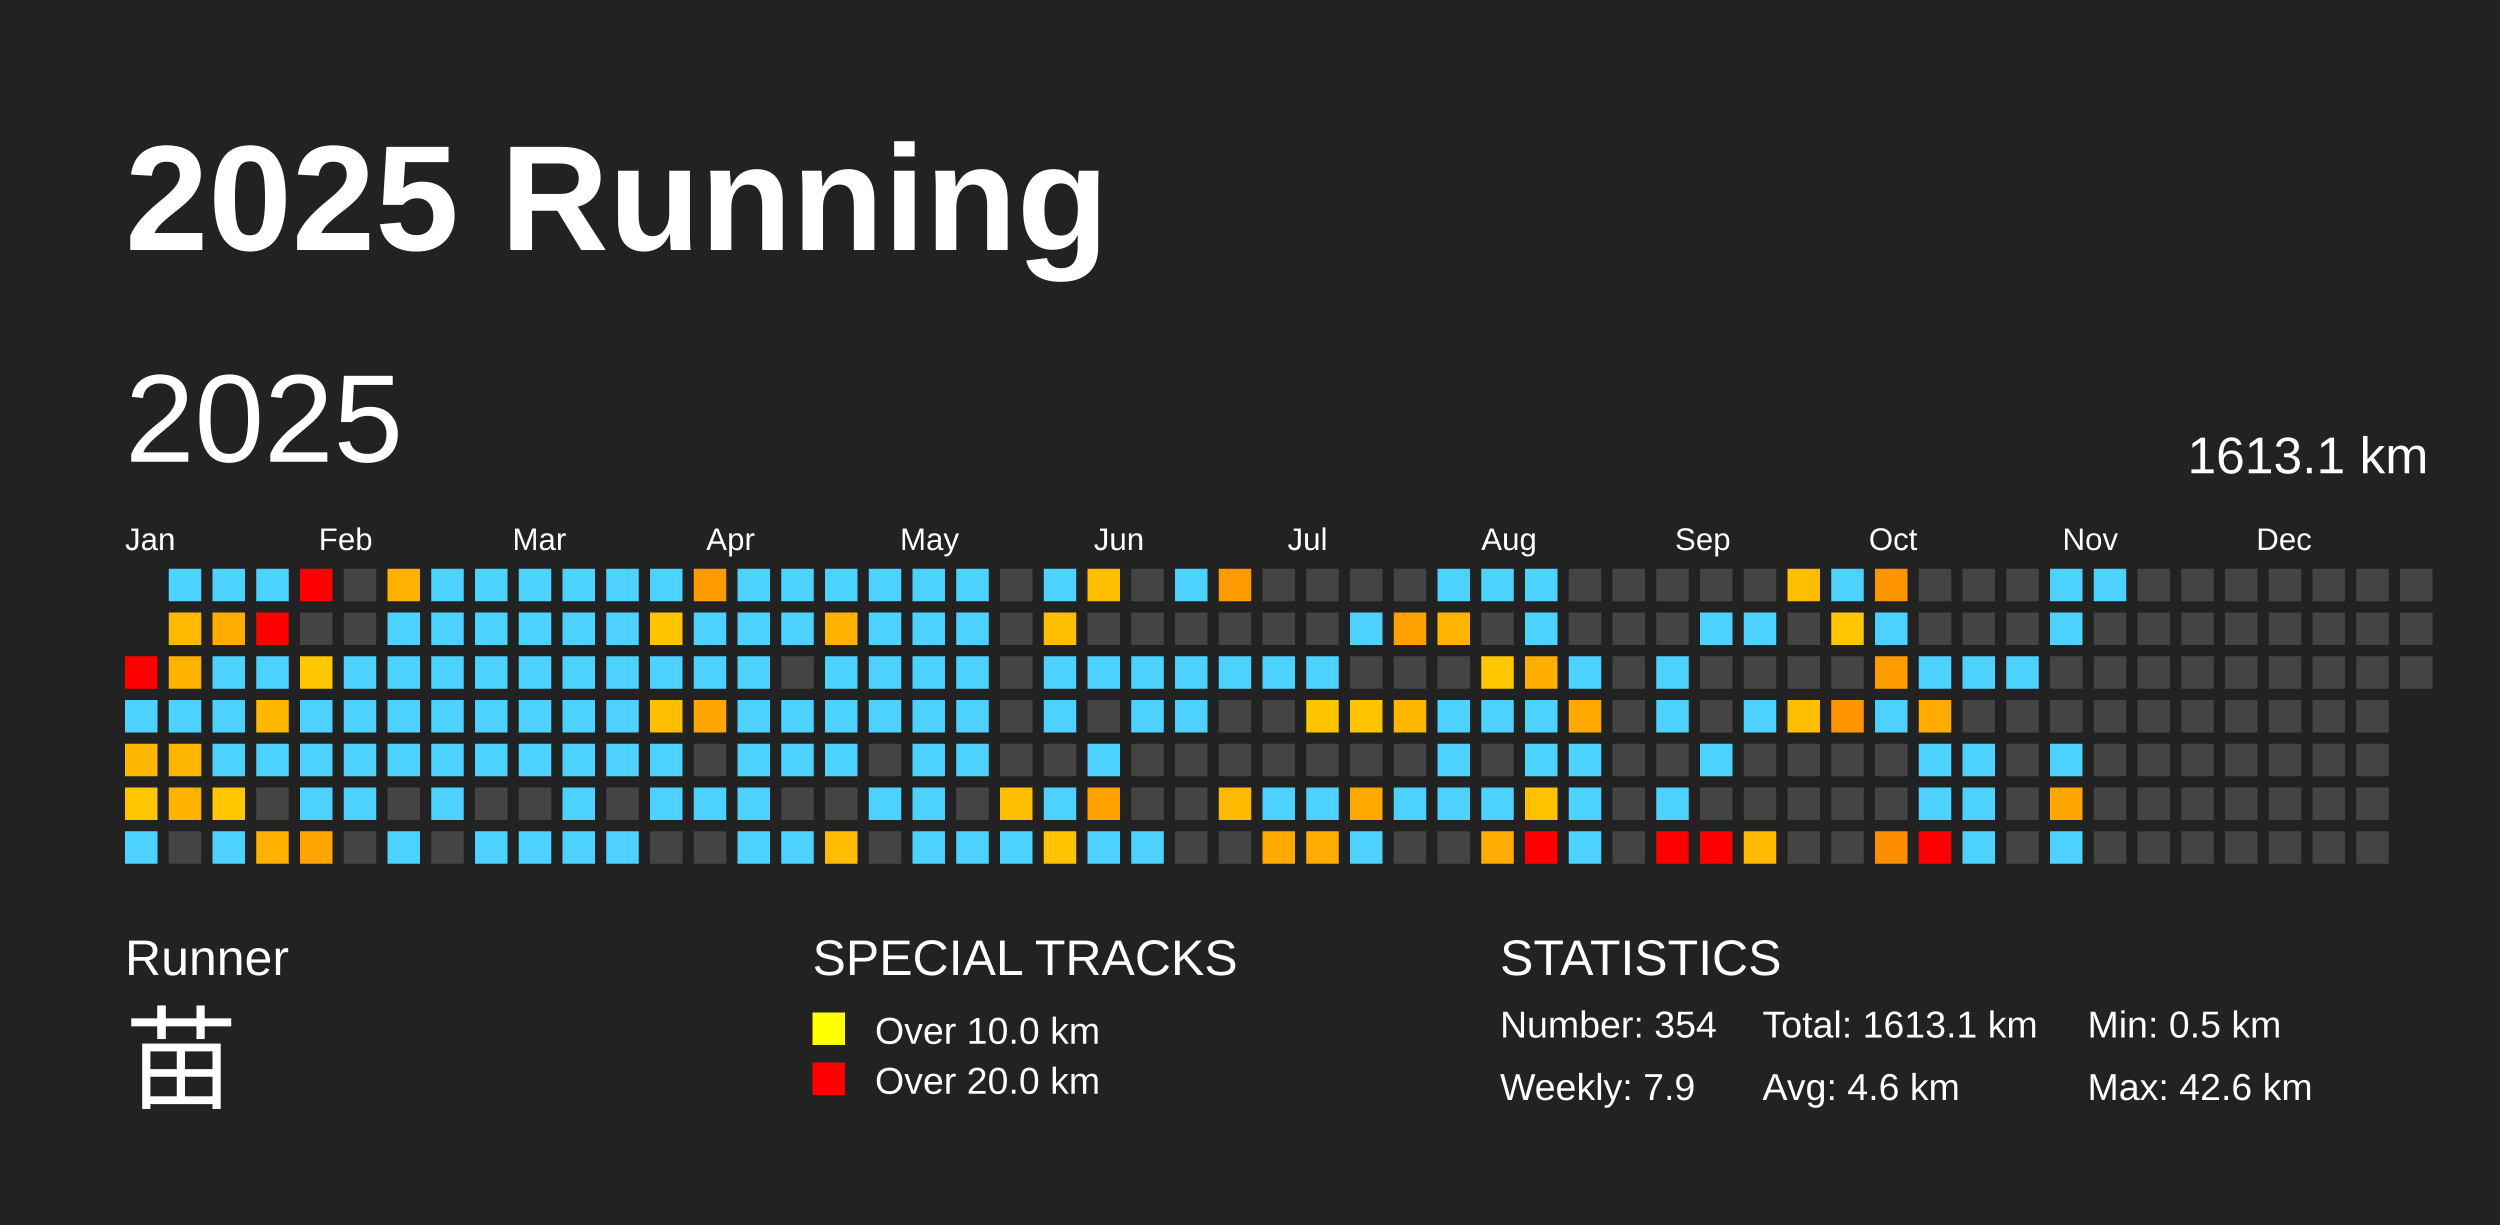
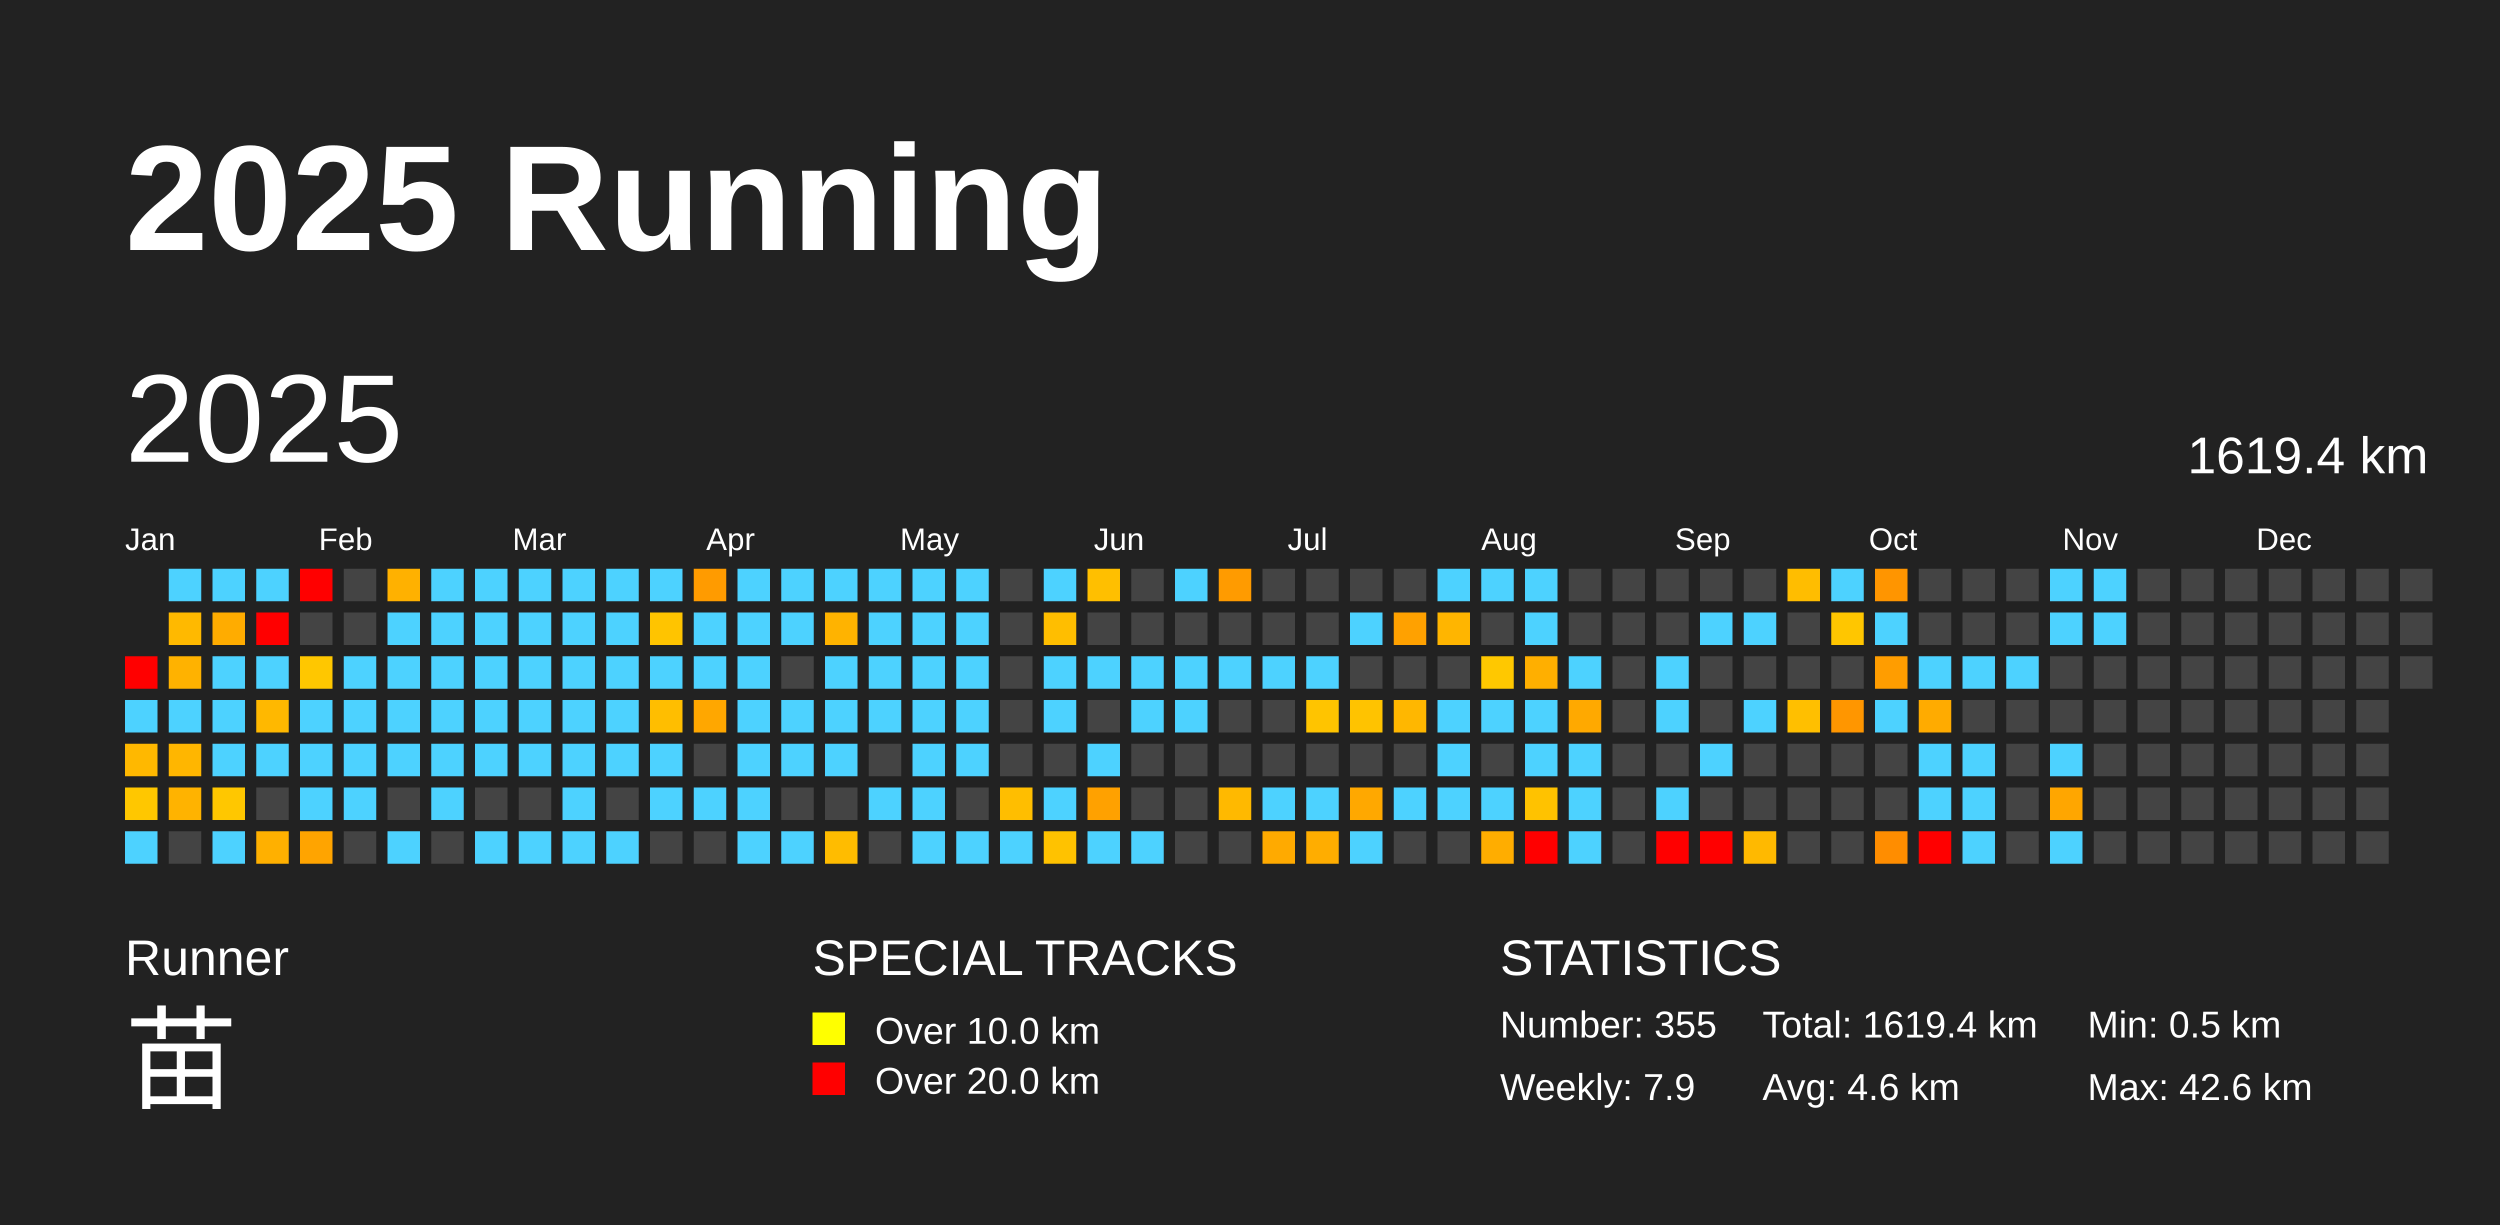
<svg xmlns="http://www.w3.org/2000/svg" baseProfile="full" height="98mm" version="1.1" viewBox="0,0,200,98" width="200mm">
  <defs />
  <rect fill="#222222" height="98" width="200" x="0" y="0" />
  <text fill="#FFFFFF" style="font-size:12px; font-family:Arial; font-weight:bold;" x="10" y="20">2025 Running</text>
  <text fill="#FFFFFF" style="font-size:4px; font-family:Arial" x="10" y="78">Runner</text>
  <text fill="#FFFFFF" style="font-size:9px; font-family:Arial" x="10" y="88">苗</text>
  <text fill="#FFFFFF" style="font-size:4px; font-family:Arial" x="65" y="78">SPECIAL TRACKS</text>
  <rect fill="yellow" height="2.6" width="2.6" x="65" y="81" />
  <text fill="#FFFFFF" style="font-size:3px; font-family:Arial" x="70" y="83.5">Over 10.0 km</text>
  <rect fill="red" height="2.6" width="2.6" x="65" y="85" />
  <text fill="#FFFFFF" style="font-size:3px; font-family:Arial" x="70" y="87.5">Over 20.0 km</text>
  <text fill="#FFFFFF" style="font-size:4px; font-family:Arial" x="120" y="78">STATISTICS</text>
-   <text fill="#FFFFFF" style="font-size:3px; font-family:Arial" x="120" y="83">Number: 354</text>
+   <text fill="#FFFFFF" style="font-size:3px; font-family:Arial" x="120" y="83">Number: 355</text>
  <text fill="#FFFFFF" style="font-size:3px; font-family:Arial" x="120" y="88">Weekly: 7.9</text>
-   <text fill="#FFFFFF" style="font-size:3px; font-family:Arial" x="141" y="83">Total: 1613.1 km</text>
+   <text fill="#FFFFFF" style="font-size:3px; font-family:Arial" x="141" y="83">Total: 1619.4 km</text>
  <text fill="#FFFFFF" style="font-size:3px; font-family:Arial" x="141" y="88">Avg: 4.6 km</text>
  <text fill="#FFFFFF" style="font-size:3px; font-family:Arial" x="167" y="83">Min: 0.5 km</text>
  <text fill="#FFFFFF" style="font-size:3px; font-family:Arial" x="167" y="88">Max: 42.6 km</text>
  <text dominant-baseline="hanging" fill="#FFFFFF" style="font-size:10.0px; font-family:Arial;" x="10" y="30">2025</text>
-   <text dominant-baseline="hanging" fill="#FFFFFF" style="font-size:4.125px; font-family:Arial;" x="175" y="35">1613.1 km</text>
+   <text dominant-baseline="hanging" fill="#FFFFFF" style="font-size:4.125px; font-family:Arial;" x="175" y="35">1619.4 km</text>
  <text fill="#FFFFFF" style="font-size:2.5px; font-family:Arial" x="10.0" y="44">Jan</text>
  <text fill="#FFFFFF" style="font-size:2.5px; font-family:Arial" x="25.5" y="44">Feb</text>
  <text fill="#FFFFFF" style="font-size:2.5px; font-family:Arial" x="41.0" y="44">Mar</text>
  <text fill="#FFFFFF" style="font-size:2.5px; font-family:Arial" x="56.5" y="44">Apr</text>
  <text fill="#FFFFFF" style="font-size:2.5px; font-family:Arial" x="72.0" y="44">May</text>
  <text fill="#FFFFFF" style="font-size:2.5px; font-family:Arial" x="87.5" y="44">Jun</text>
  <text fill="#FFFFFF" style="font-size:2.5px; font-family:Arial" x="103.0" y="44">Jul</text>
  <text fill="#FFFFFF" style="font-size:2.5px; font-family:Arial" x="118.5" y="44">Aug</text>
  <text fill="#FFFFFF" style="font-size:2.5px; font-family:Arial" x="134.0" y="44">Sep</text>
  <text fill="#FFFFFF" style="font-size:2.5px; font-family:Arial" x="149.5" y="44">Oct</text>
  <text fill="#FFFFFF" style="font-size:2.5px; font-family:Arial" x="165.0" y="44">Nov</text>
  <text fill="#FFFFFF" style="font-size:2.5px; font-family:Arial" x="180.5" y="44">Dec</text>
  <rect fill="red" height="2.6" width="2.6" x="10.0" y="52.5" />
  <rect fill="#4dd2ff" height="2.6" width="2.6" x="10.0" y="56.0" />
  <rect fill="#ffb800" height="2.6" width="2.6" x="10.0" y="59.5" />
  <rect fill="#ffc700" height="2.6" width="2.6" x="10.0" y="63.0" />
  <rect fill="#4dd2ff" height="2.6" width="2.6" x="10.0" y="66.5" />
  <rect fill="#4dd2ff" height="2.6" width="2.6" x="13.5" y="45.5" />
  <rect fill="#ffb900" height="2.6" width="2.6" x="13.5" y="49.0" />
  <rect fill="#ffb200" height="2.6" width="2.6" x="13.5" y="52.5" />
  <rect fill="#4dd2ff" height="2.6" width="2.6" x="13.5" y="56.0" />
  <rect fill="#ffb600" height="2.6" width="2.6" x="13.5" y="59.5" />
  <rect fill="#ffb300" height="2.6" width="2.6" x="13.5" y="63.0" />
  <rect fill="#444444" height="2.6" width="2.6" x="13.5" y="66.5" />
  <rect fill="#4dd2ff" height="2.6" width="2.6" x="17.0" y="45.5" />
  <rect fill="#ffac00" height="2.6" width="2.6" x="17.0" y="49.0" />
  <rect fill="#4dd2ff" height="2.6" width="2.6" x="17.0" y="52.5" />
  <rect fill="#4dd2ff" height="2.6" width="2.6" x="17.0" y="56.0" />
  <rect fill="#4dd2ff" height="2.6" width="2.6" x="17.0" y="59.5" />
  <rect fill="#ffc700" height="2.6" width="2.6" x="17.0" y="63.0" />
  <rect fill="#4dd2ff" height="2.6" width="2.6" x="17.0" y="66.5" />
  <rect fill="#4dd2ff" height="2.6" width="2.6" x="20.5" y="45.5" />
  <rect fill="red" height="2.6" width="2.6" x="20.5" y="49.0" />
  <rect fill="#4dd2ff" height="2.6" width="2.6" x="20.5" y="52.5" />
  <rect fill="#ffb800" height="2.6" width="2.6" x="20.5" y="56.0" />
  <rect fill="#4dd2ff" height="2.6" width="2.6" x="20.5" y="59.5" />
  <rect fill="#444444" height="2.6" width="2.6" x="20.5" y="63.0" />
  <rect fill="#ffb000" height="2.6" width="2.6" x="20.5" y="66.5" />
  <rect fill="red" height="2.6" width="2.6" x="24.0" y="45.5" />
  <rect fill="#444444" height="2.6" width="2.6" x="24.0" y="49.0" />
  <rect fill="#ffc700" height="2.6" width="2.6" x="24.0" y="52.5" />
  <rect fill="#4dd2ff" height="2.6" width="2.6" x="24.0" y="56.0" />
  <rect fill="#4dd2ff" height="2.6" width="2.6" x="24.0" y="59.5" />
  <rect fill="#4dd2ff" height="2.6" width="2.6" x="24.0" y="63.0" />
  <rect fill="#ffa400" height="2.6" width="2.6" x="24.0" y="66.5" />
  <rect fill="#444444" height="2.6" width="2.6" x="27.5" y="45.5" />
  <rect fill="#444444" height="2.6" width="2.6" x="27.5" y="49.0" />
  <rect fill="#4dd2ff" height="2.6" width="2.6" x="27.5" y="52.5" />
  <rect fill="#4dd2ff" height="2.6" width="2.6" x="27.5" y="56.0" />
  <rect fill="#4dd2ff" height="2.6" width="2.6" x="27.5" y="59.5" />
  <rect fill="#4dd2ff" height="2.6" width="2.6" x="27.5" y="63.0" />
  <rect fill="#444444" height="2.6" width="2.6" x="27.5" y="66.5" />
  <rect fill="#ffb100" height="2.6" width="2.6" x="31.0" y="45.5" />
  <rect fill="#4dd2ff" height="2.6" width="2.6" x="31.0" y="49.0" />
  <rect fill="#4dd2ff" height="2.6" width="2.6" x="31.0" y="52.5" />
  <rect fill="#4dd2ff" height="2.6" width="2.6" x="31.0" y="56.0" />
  <rect fill="#4dd2ff" height="2.6" width="2.6" x="31.0" y="59.5" />
  <rect fill="#444444" height="2.6" width="2.6" x="31.0" y="63.0" />
  <rect fill="#4dd2ff" height="2.6" width="2.6" x="31.0" y="66.5" />
  <rect fill="#4dd2ff" height="2.6" width="2.6" x="34.5" y="45.5" />
  <rect fill="#4dd2ff" height="2.6" width="2.6" x="34.5" y="49.0" />
  <rect fill="#4dd2ff" height="2.6" width="2.6" x="34.5" y="52.5" />
  <rect fill="#4dd2ff" height="2.6" width="2.6" x="34.5" y="56.0" />
  <rect fill="#4dd2ff" height="2.6" width="2.6" x="34.5" y="59.5" />
  <rect fill="#4dd2ff" height="2.6" width="2.6" x="34.5" y="63.0" />
  <rect fill="#444444" height="2.6" width="2.6" x="34.5" y="66.5" />
  <rect fill="#4dd2ff" height="2.6" width="2.6" x="38.0" y="45.5" />
  <rect fill="#4dd2ff" height="2.6" width="2.6" x="38.0" y="49.0" />
  <rect fill="#4dd2ff" height="2.6" width="2.6" x="38.0" y="52.5" />
  <rect fill="#4dd2ff" height="2.6" width="2.6" x="38.0" y="56.0" />
  <rect fill="#4dd2ff" height="2.6" width="2.6" x="38.0" y="59.5" />
  <rect fill="#444444" height="2.6" width="2.6" x="38.0" y="63.0" />
  <rect fill="#4dd2ff" height="2.6" width="2.6" x="38.0" y="66.5" />
  <rect fill="#4dd2ff" height="2.6" width="2.6" x="41.5" y="45.5" />
  <rect fill="#4dd2ff" height="2.6" width="2.6" x="41.5" y="49.0" />
  <rect fill="#4dd2ff" height="2.6" width="2.6" x="41.5" y="52.5" />
  <rect fill="#4dd2ff" height="2.6" width="2.6" x="41.5" y="56.0" />
  <rect fill="#4dd2ff" height="2.6" width="2.6" x="41.5" y="59.5" />
  <rect fill="#444444" height="2.6" width="2.6" x="41.5" y="63.0" />
  <rect fill="#4dd2ff" height="2.6" width="2.6" x="41.5" y="66.5" />
  <rect fill="#4dd2ff" height="2.6" width="2.6" x="45.0" y="45.5" />
  <rect fill="#4dd2ff" height="2.6" width="2.6" x="45.0" y="49.0" />
  <rect fill="#4dd2ff" height="2.6" width="2.6" x="45.0" y="52.5" />
  <rect fill="#4dd2ff" height="2.6" width="2.6" x="45.0" y="56.0" />
  <rect fill="#4dd2ff" height="2.6" width="2.6" x="45.0" y="59.5" />
  <rect fill="#4dd2ff" height="2.6" width="2.6" x="45.0" y="63.0" />
  <rect fill="#4dd2ff" height="2.6" width="2.6" x="45.0" y="66.5" />
  <rect fill="#4dd2ff" height="2.6" width="2.6" x="48.5" y="45.5" />
  <rect fill="#4dd2ff" height="2.6" width="2.6" x="48.5" y="49.0" />
  <rect fill="#4dd2ff" height="2.6" width="2.6" x="48.5" y="52.5" />
  <rect fill="#4dd2ff" height="2.6" width="2.6" x="48.5" y="56.0" />
  <rect fill="#4dd2ff" height="2.6" width="2.6" x="48.5" y="59.5" />
  <rect fill="#444444" height="2.6" width="2.6" x="48.5" y="63.0" />
  <rect fill="#4dd2ff" height="2.6" width="2.6" x="48.5" y="66.5" />
  <rect fill="#4dd2ff" height="2.6" width="2.6" x="52.0" y="45.5" />
  <rect fill="#ffc400" height="2.6" width="2.6" x="52.0" y="49.0" />
  <rect fill="#4dd2ff" height="2.6" width="2.6" x="52.0" y="52.5" />
  <rect fill="#ffbe00" height="2.6" width="2.6" x="52.0" y="56.0" />
  <rect fill="#4dd2ff" height="2.6" width="2.6" x="52.0" y="59.5" />
  <rect fill="#4dd2ff" height="2.6" width="2.6" x="52.0" y="63.0" />
  <rect fill="#444444" height="2.6" width="2.6" x="52.0" y="66.5" />
  <rect fill="#ff9b00" height="2.6" width="2.6" x="55.5" y="45.5" />
  <rect fill="#4dd2ff" height="2.6" width="2.6" x="55.5" y="49.0" />
  <rect fill="#4dd2ff" height="2.6" width="2.6" x="55.5" y="52.5" />
  <rect fill="#ffa700" height="2.6" width="2.6" x="55.5" y="56.0" />
  <rect fill="#444444" height="2.6" width="2.6" x="55.5" y="59.5" />
  <rect fill="#4dd2ff" height="2.6" width="2.6" x="55.5" y="63.0" />
  <rect fill="#444444" height="2.6" width="2.6" x="55.5" y="66.5" />
  <rect fill="#4dd2ff" height="2.6" width="2.6" x="59.0" y="45.5" />
  <rect fill="#4dd2ff" height="2.6" width="2.6" x="59.0" y="49.0" />
  <rect fill="#4dd2ff" height="2.6" width="2.6" x="59.0" y="52.5" />
  <rect fill="#4dd2ff" height="2.6" width="2.6" x="59.0" y="56.0" />
  <rect fill="#4dd2ff" height="2.6" width="2.6" x="59.0" y="59.5" />
  <rect fill="#4dd2ff" height="2.6" width="2.6" x="59.0" y="63.0" />
  <rect fill="#4dd2ff" height="2.6" width="2.6" x="59.0" y="66.5" />
  <rect fill="#4dd2ff" height="2.6" width="2.6" x="62.5" y="45.5" />
  <rect fill="#4dd2ff" height="2.6" width="2.6" x="62.5" y="49.0" />
  <rect fill="#444444" height="2.6" width="2.6" x="62.5" y="52.5" />
  <rect fill="#4dd2ff" height="2.6" width="2.6" x="62.5" y="56.0" />
  <rect fill="#4dd2ff" height="2.6" width="2.6" x="62.5" y="59.5" />
  <rect fill="#444444" height="2.6" width="2.6" x="62.5" y="63.0" />
  <rect fill="#4dd2ff" height="2.6" width="2.6" x="62.5" y="66.5" />
  <rect fill="#4dd2ff" height="2.6" width="2.6" x="66.0" y="45.5" />
  <rect fill="#ffb300" height="2.6" width="2.6" x="66.0" y="49.0" />
  <rect fill="#4dd2ff" height="2.6" width="2.6" x="66.0" y="52.5" />
  <rect fill="#4dd2ff" height="2.6" width="2.6" x="66.0" y="56.0" />
  <rect fill="#4dd2ff" height="2.6" width="2.6" x="66.0" y="59.5" />
  <rect fill="#444444" height="2.6" width="2.6" x="66.0" y="63.0" />
  <rect fill="#ffbc00" height="2.6" width="2.6" x="66.0" y="66.5" />
  <rect fill="#4dd2ff" height="2.6" width="2.6" x="69.5" y="45.5" />
  <rect fill="#4dd2ff" height="2.6" width="2.6" x="69.5" y="49.0" />
  <rect fill="#4dd2ff" height="2.6" width="2.6" x="69.5" y="52.5" />
  <rect fill="#4dd2ff" height="2.6" width="2.6" x="69.5" y="56.0" />
  <rect fill="#444444" height="2.6" width="2.6" x="69.5" y="59.5" />
  <rect fill="#4dd2ff" height="2.6" width="2.6" x="69.5" y="63.0" />
  <rect fill="#444444" height="2.6" width="2.6" x="69.5" y="66.5" />
  <rect fill="#4dd2ff" height="2.6" width="2.6" x="73.0" y="45.5" />
  <rect fill="#4dd2ff" height="2.6" width="2.6" x="73.0" y="49.0" />
  <rect fill="#4dd2ff" height="2.6" width="2.6" x="73.0" y="52.5" />
  <rect fill="#4dd2ff" height="2.6" width="2.6" x="73.0" y="56.0" />
  <rect fill="#4dd2ff" height="2.6" width="2.6" x="73.0" y="59.5" />
  <rect fill="#4dd2ff" height="2.6" width="2.6" x="73.0" y="63.0" />
  <rect fill="#4dd2ff" height="2.6" width="2.6" x="73.0" y="66.5" />
  <rect fill="#4dd2ff" height="2.6" width="2.6" x="76.5" y="45.5" />
  <rect fill="#4dd2ff" height="2.6" width="2.6" x="76.5" y="49.0" />
  <rect fill="#4dd2ff" height="2.6" width="2.6" x="76.5" y="52.5" />
  <rect fill="#4dd2ff" height="2.6" width="2.6" x="76.5" y="56.0" />
  <rect fill="#4dd2ff" height="2.6" width="2.6" x="76.5" y="59.5" />
  <rect fill="#444444" height="2.6" width="2.6" x="76.5" y="63.0" />
  <rect fill="#4dd2ff" height="2.6" width="2.6" x="76.5" y="66.5" />
  <rect fill="#444444" height="2.6" width="2.6" x="80.0" y="45.5" />
  <rect fill="#444444" height="2.6" width="2.6" x="80.0" y="49.0" />
  <rect fill="#444444" height="2.6" width="2.6" x="80.0" y="52.5" />
  <rect fill="#444444" height="2.6" width="2.6" x="80.0" y="56.0" />
  <rect fill="#444444" height="2.6" width="2.6" x="80.0" y="59.5" />
  <rect fill="#ffbe00" height="2.6" width="2.6" x="80.0" y="63.0" />
  <rect fill="#4dd2ff" height="2.6" width="2.6" x="80.0" y="66.5" />
  <rect fill="#4dd2ff" height="2.6" width="2.6" x="83.5" y="45.5" />
  <rect fill="#ffbe00" height="2.6" width="2.6" x="83.5" y="49.0" />
  <rect fill="#4dd2ff" height="2.6" width="2.6" x="83.5" y="52.5" />
  <rect fill="#4dd2ff" height="2.6" width="2.6" x="83.5" y="56.0" />
  <rect fill="#444444" height="2.6" width="2.6" x="83.5" y="59.5" />
  <rect fill="#4dd2ff" height="2.6" width="2.6" x="83.5" y="63.0" />
  <rect fill="#ffc200" height="2.6" width="2.6" x="83.5" y="66.5" />
  <rect fill="#ffbf00" height="2.6" width="2.6" x="87.0" y="45.5" />
  <rect fill="#444444" height="2.6" width="2.6" x="87.0" y="49.0" />
  <rect fill="#4dd2ff" height="2.6" width="2.6" x="87.0" y="52.5" />
  <rect fill="#444444" height="2.6" width="2.6" x="87.0" y="56.0" />
  <rect fill="#4dd2ff" height="2.6" width="2.6" x="87.0" y="59.5" />
  <rect fill="#ffa100" height="2.6" width="2.6" x="87.0" y="63.0" />
  <rect fill="#4dd2ff" height="2.6" width="2.6" x="87.0" y="66.5" />
  <rect fill="#444444" height="2.6" width="2.6" x="90.5" y="45.5" />
  <rect fill="#444444" height="2.6" width="2.6" x="90.5" y="49.0" />
  <rect fill="#4dd2ff" height="2.6" width="2.6" x="90.5" y="52.5" />
  <rect fill="#4dd2ff" height="2.6" width="2.6" x="90.5" y="56.0" />
  <rect fill="#444444" height="2.6" width="2.6" x="90.5" y="59.5" />
  <rect fill="#444444" height="2.6" width="2.6" x="90.5" y="63.0" />
  <rect fill="#4dd2ff" height="2.6" width="2.6" x="90.5" y="66.5" />
  <rect fill="#4dd2ff" height="2.6" width="2.6" x="94.0" y="45.5" />
  <rect fill="#444444" height="2.6" width="2.6" x="94.0" y="49.0" />
  <rect fill="#4dd2ff" height="2.6" width="2.6" x="94.0" y="52.5" />
  <rect fill="#4dd2ff" height="2.6" width="2.6" x="94.0" y="56.0" />
  <rect fill="#444444" height="2.6" width="2.6" x="94.0" y="59.5" />
  <rect fill="#444444" height="2.6" width="2.6" x="94.0" y="63.0" />
  <rect fill="#444444" height="2.6" width="2.6" x="94.0" y="66.5" />
  <rect fill="#ff9b00" height="2.6" width="2.6" x="97.5" y="45.5" />
  <rect fill="#444444" height="2.6" width="2.6" x="97.5" y="49.0" />
  <rect fill="#4dd2ff" height="2.6" width="2.6" x="97.5" y="52.5" />
  <rect fill="#444444" height="2.6" width="2.6" x="97.5" y="56.0" />
  <rect fill="#444444" height="2.6" width="2.6" x="97.5" y="59.5" />
  <rect fill="#ffb900" height="2.6" width="2.6" x="97.5" y="63.0" />
  <rect fill="#444444" height="2.6" width="2.6" x="97.5" y="66.5" />
  <rect fill="#444444" height="2.6" width="2.6" x="101.0" y="45.5" />
  <rect fill="#444444" height="2.6" width="2.6" x="101.0" y="49.0" />
  <rect fill="#4dd2ff" height="2.6" width="2.6" x="101.0" y="52.5" />
  <rect fill="#444444" height="2.6" width="2.6" x="101.0" y="56.0" />
  <rect fill="#444444" height="2.6" width="2.6" x="101.0" y="59.5" />
  <rect fill="#4dd2ff" height="2.6" width="2.6" x="101.0" y="63.0" />
  <rect fill="#ffaa00" height="2.6" width="2.6" x="101.0" y="66.5" />
  <rect fill="#444444" height="2.6" width="2.6" x="104.5" y="45.5" />
  <rect fill="#444444" height="2.6" width="2.6" x="104.5" y="49.0" />
  <rect fill="#4dd2ff" height="2.6" width="2.6" x="104.5" y="52.5" />
  <rect fill="#ffc400" height="2.6" width="2.6" x="104.5" y="56.0" />
  <rect fill="#444444" height="2.6" width="2.6" x="104.5" y="59.5" />
  <rect fill="#4dd2ff" height="2.6" width="2.6" x="104.5" y="63.0" />
  <rect fill="#ffad00" height="2.6" width="2.6" x="104.5" y="66.5" />
  <rect fill="#444444" height="2.6" width="2.6" x="108.0" y="45.5" />
  <rect fill="#4dd2ff" height="2.6" width="2.6" x="108.0" y="49.0" />
  <rect fill="#444444" height="2.6" width="2.6" x="108.0" y="52.5" />
  <rect fill="#ffc300" height="2.6" width="2.6" x="108.0" y="56.0" />
  <rect fill="#444444" height="2.6" width="2.6" x="108.0" y="59.5" />
  <rect fill="#ffa800" height="2.6" width="2.6" x="108.0" y="63.0" />
  <rect fill="#4dd2ff" height="2.6" width="2.6" x="108.0" y="66.5" />
  <rect fill="#444444" height="2.6" width="2.6" x="111.5" y="45.5" />
  <rect fill="#ffa100" height="2.6" width="2.6" x="111.5" y="49.0" />
  <rect fill="#444444" height="2.6" width="2.6" x="111.5" y="52.5" />
  <rect fill="#ffb700" height="2.6" width="2.6" x="111.5" y="56.0" />
  <rect fill="#444444" height="2.6" width="2.6" x="111.5" y="59.5" />
  <rect fill="#4dd2ff" height="2.6" width="2.6" x="111.5" y="63.0" />
  <rect fill="#444444" height="2.6" width="2.6" x="111.5" y="66.5" />
  <rect fill="#4dd2ff" height="2.6" width="2.6" x="115.0" y="45.5" />
  <rect fill="#ffb500" height="2.6" width="2.6" x="115.0" y="49.0" />
  <rect fill="#444444" height="2.6" width="2.6" x="115.0" y="52.5" />
  <rect fill="#4dd2ff" height="2.6" width="2.6" x="115.0" y="56.0" />
  <rect fill="#4dd2ff" height="2.6" width="2.6" x="115.0" y="59.5" />
  <rect fill="#4dd2ff" height="2.6" width="2.6" x="115.0" y="63.0" />
  <rect fill="#444444" height="2.6" width="2.6" x="115.0" y="66.5" />
  <rect fill="#4dd2ff" height="2.6" width="2.6" x="118.5" y="45.5" />
  <rect fill="#444444" height="2.6" width="2.6" x="118.5" y="49.0" />
  <rect fill="#ffc800" height="2.6" width="2.6" x="118.5" y="52.5" />
  <rect fill="#4dd2ff" height="2.6" width="2.6" x="118.5" y="56.0" />
  <rect fill="#444444" height="2.6" width="2.6" x="118.5" y="59.5" />
  <rect fill="#4dd2ff" height="2.6" width="2.6" x="118.5" y="63.0" />
  <rect fill="#ffad00" height="2.6" width="2.6" x="118.5" y="66.5" />
  <rect fill="#4dd2ff" height="2.6" width="2.6" x="122.0" y="45.5" />
  <rect fill="#4dd2ff" height="2.6" width="2.6" x="122.0" y="49.0" />
  <rect fill="#ffaf00" height="2.6" width="2.6" x="122.0" y="52.5" />
  <rect fill="#4dd2ff" height="2.6" width="2.6" x="122.0" y="56.0" />
  <rect fill="#4dd2ff" height="2.6" width="2.6" x="122.0" y="59.5" />
  <rect fill="#ffc200" height="2.6" width="2.6" x="122.0" y="63.0" />
  <rect fill="red" height="2.6" width="2.6" x="122.0" y="66.5" />
  <rect fill="#444444" height="2.6" width="2.6" x="125.5" y="45.5" />
  <rect fill="#444444" height="2.6" width="2.6" x="125.5" y="49.0" />
  <rect fill="#4dd2ff" height="2.6" width="2.6" x="125.5" y="52.5" />
  <rect fill="#ffa900" height="2.6" width="2.6" x="125.5" y="56.0" />
  <rect fill="#4dd2ff" height="2.6" width="2.6" x="125.5" y="59.5" />
  <rect fill="#4dd2ff" height="2.6" width="2.6" x="125.5" y="63.0" />
  <rect fill="#4dd2ff" height="2.6" width="2.6" x="125.5" y="66.5" />
  <rect fill="#444444" height="2.6" width="2.6" x="129.0" y="45.5" />
  <rect fill="#444444" height="2.6" width="2.6" x="129.0" y="49.0" />
  <rect fill="#444444" height="2.6" width="2.6" x="129.0" y="52.5" />
  <rect fill="#444444" height="2.6" width="2.6" x="129.0" y="56.0" />
  <rect fill="#444444" height="2.6" width="2.6" x="129.0" y="59.5" />
  <rect fill="#444444" height="2.6" width="2.6" x="129.0" y="63.0" />
  <rect fill="#444444" height="2.6" width="2.6" x="129.0" y="66.5" />
  <rect fill="#444444" height="2.6" width="2.6" x="132.5" y="45.5" />
  <rect fill="#444444" height="2.6" width="2.6" x="132.5" y="49.0" />
  <rect fill="#4dd2ff" height="2.6" width="2.6" x="132.5" y="52.5" />
  <rect fill="#4dd2ff" height="2.6" width="2.6" x="132.5" y="56.0" />
  <rect fill="#444444" height="2.6" width="2.6" x="132.5" y="59.5" />
  <rect fill="#4dd2ff" height="2.6" width="2.6" x="132.5" y="63.0" />
  <rect fill="red" height="2.6" width="2.6" x="132.5" y="66.5" />
  <rect fill="#444444" height="2.6" width="2.6" x="136.0" y="45.5" />
  <rect fill="#4dd2ff" height="2.6" width="2.6" x="136.0" y="49.0" />
  <rect fill="#444444" height="2.6" width="2.6" x="136.0" y="52.5" />
  <rect fill="#444444" height="2.6" width="2.6" x="136.0" y="56.0" />
  <rect fill="#4dd2ff" height="2.6" width="2.6" x="136.0" y="59.5" />
  <rect fill="#444444" height="2.6" width="2.6" x="136.0" y="63.0" />
  <rect fill="red" height="2.6" width="2.6" x="136.0" y="66.5" />
  <rect fill="#444444" height="2.6" width="2.6" x="139.5" y="45.5" />
  <rect fill="#4dd2ff" height="2.6" width="2.6" x="139.5" y="49.0" />
  <rect fill="#444444" height="2.6" width="2.6" x="139.5" y="52.5" />
  <rect fill="#4dd2ff" height="2.6" width="2.6" x="139.5" y="56.0" />
  <rect fill="#444444" height="2.6" width="2.6" x="139.5" y="59.5" />
  <rect fill="#444444" height="2.6" width="2.6" x="139.5" y="63.0" />
  <rect fill="#ffb900" height="2.6" width="2.6" x="139.5" y="66.5" />
  <rect fill="#ffbd00" height="2.6" width="2.6" x="143.0" y="45.5" />
  <rect fill="#444444" height="2.6" width="2.6" x="143.0" y="49.0" />
  <rect fill="#444444" height="2.6" width="2.6" x="143.0" y="52.5" />
  <rect fill="#ffbf00" height="2.6" width="2.6" x="143.0" y="56.0" />
  <rect fill="#444444" height="2.6" width="2.6" x="143.0" y="59.5" />
  <rect fill="#444444" height="2.6" width="2.6" x="143.0" y="63.0" />
  <rect fill="#444444" height="2.6" width="2.6" x="143.0" y="66.5" />
  <rect fill="#4dd2ff" height="2.6" width="2.6" x="146.5" y="45.5" />
  <rect fill="#ffc600" height="2.6" width="2.6" x="146.5" y="49.0" />
  <rect fill="#444444" height="2.6" width="2.6" x="146.5" y="52.5" />
  <rect fill="#ff9600" height="2.6" width="2.6" x="146.5" y="56.0" />
  <rect fill="#444444" height="2.6" width="2.6" x="146.5" y="59.5" />
  <rect fill="#444444" height="2.6" width="2.6" x="146.5" y="63.0" />
  <rect fill="#444444" height="2.6" width="2.6" x="146.5" y="66.5" />
  <rect fill="#ff9500" height="2.6" width="2.6" x="150.0" y="45.5" />
  <rect fill="#4dd2ff" height="2.6" width="2.6" x="150.0" y="49.0" />
  <rect fill="#ff9d00" height="2.6" width="2.6" x="150.0" y="52.5" />
  <rect fill="#4dd2ff" height="2.6" width="2.6" x="150.0" y="56.0" />
  <rect fill="#444444" height="2.6" width="2.6" x="150.0" y="59.5" />
  <rect fill="#444444" height="2.6" width="2.6" x="150.0" y="63.0" />
  <rect fill="#ff8d00" height="2.6" width="2.6" x="150.0" y="66.5" />
  <rect fill="#444444" height="2.6" width="2.6" x="153.5" y="45.5" />
  <rect fill="#444444" height="2.6" width="2.6" x="153.5" y="49.0" />
  <rect fill="#4dd2ff" height="2.6" width="2.6" x="153.5" y="52.5" />
  <rect fill="#ffab00" height="2.6" width="2.6" x="153.5" y="56.0" />
  <rect fill="#4dd2ff" height="2.6" width="2.6" x="153.5" y="59.5" />
  <rect fill="#4dd2ff" height="2.6" width="2.6" x="153.5" y="63.0" />
  <rect fill="red" height="2.6" width="2.6" x="153.5" y="66.5" />
  <rect fill="#444444" height="2.6" width="2.6" x="157.0" y="45.5" />
  <rect fill="#444444" height="2.6" width="2.6" x="157.0" y="49.0" />
  <rect fill="#4dd2ff" height="2.6" width="2.6" x="157.0" y="52.5" />
  <rect fill="#444444" height="2.6" width="2.6" x="157.0" y="56.0" />
  <rect fill="#4dd2ff" height="2.6" width="2.6" x="157.0" y="59.5" />
  <rect fill="#4dd2ff" height="2.6" width="2.6" x="157.0" y="63.0" />
  <rect fill="#4dd2ff" height="2.6" width="2.6" x="157.0" y="66.5" />
  <rect fill="#444444" height="2.6" width="2.6" x="160.5" y="45.5" />
  <rect fill="#444444" height="2.6" width="2.6" x="160.5" y="49.0" />
  <rect fill="#4dd2ff" height="2.6" width="2.6" x="160.5" y="52.5" />
  <rect fill="#444444" height="2.6" width="2.6" x="160.5" y="56.0" />
  <rect fill="#444444" height="2.6" width="2.6" x="160.5" y="59.5" />
  <rect fill="#444444" height="2.6" width="2.6" x="160.5" y="63.0" />
  <rect fill="#444444" height="2.6" width="2.6" x="160.5" y="66.5" />
  <rect fill="#4dd2ff" height="2.6" width="2.6" x="164.0" y="45.5" />
  <rect fill="#4dd2ff" height="2.6" width="2.6" x="164.0" y="49.0" />
  <rect fill="#444444" height="2.6" width="2.6" x="164.0" y="52.5" />
  <rect fill="#444444" height="2.6" width="2.6" x="164.0" y="56.0" />
  <rect fill="#4dd2ff" height="2.6" width="2.6" x="164.0" y="59.5" />
  <rect fill="#ffa600" height="2.6" width="2.6" x="164.0" y="63.0" />
  <rect fill="#4dd2ff" height="2.6" width="2.6" x="164.0" y="66.5" />
  <rect fill="#4dd2ff" height="2.6" width="2.6" x="167.5" y="45.5" />
-   <rect fill="#444444" height="2.6" width="2.6" x="167.5" y="49.0" />
+   <rect fill="#4dd2ff" height="2.6" width="2.6" x="167.5" y="49.0" />
  <rect fill="#444444" height="2.6" width="2.6" x="167.5" y="52.5" />
  <rect fill="#444444" height="2.6" width="2.6" x="167.5" y="56.0" />
  <rect fill="#444444" height="2.6" width="2.6" x="167.5" y="59.5" />
  <rect fill="#444444" height="2.6" width="2.6" x="167.5" y="63.0" />
  <rect fill="#444444" height="2.6" width="2.6" x="167.5" y="66.5" />
  <rect fill="#444444" height="2.6" width="2.6" x="171.0" y="45.5" />
  <rect fill="#444444" height="2.6" width="2.6" x="171.0" y="49.0" />
  <rect fill="#444444" height="2.6" width="2.6" x="171.0" y="52.5" />
  <rect fill="#444444" height="2.6" width="2.6" x="171.0" y="56.0" />
  <rect fill="#444444" height="2.6" width="2.6" x="171.0" y="59.5" />
  <rect fill="#444444" height="2.6" width="2.6" x="171.0" y="63.0" />
  <rect fill="#444444" height="2.6" width="2.6" x="171.0" y="66.5" />
  <rect fill="#444444" height="2.6" width="2.6" x="174.5" y="45.5" />
  <rect fill="#444444" height="2.6" width="2.6" x="174.5" y="49.0" />
  <rect fill="#444444" height="2.6" width="2.6" x="174.5" y="52.5" />
  <rect fill="#444444" height="2.6" width="2.6" x="174.5" y="56.0" />
  <rect fill="#444444" height="2.6" width="2.6" x="174.5" y="59.5" />
  <rect fill="#444444" height="2.6" width="2.6" x="174.5" y="63.0" />
  <rect fill="#444444" height="2.6" width="2.6" x="174.5" y="66.5" />
  <rect fill="#444444" height="2.6" width="2.6" x="178.0" y="45.5" />
  <rect fill="#444444" height="2.6" width="2.6" x="178.0" y="49.0" />
  <rect fill="#444444" height="2.6" width="2.6" x="178.0" y="52.5" />
  <rect fill="#444444" height="2.6" width="2.6" x="178.0" y="56.0" />
  <rect fill="#444444" height="2.6" width="2.6" x="178.0" y="59.5" />
  <rect fill="#444444" height="2.6" width="2.6" x="178.0" y="63.0" />
  <rect fill="#444444" height="2.6" width="2.6" x="178.0" y="66.5" />
  <rect fill="#444444" height="2.6" width="2.6" x="181.5" y="45.5" />
  <rect fill="#444444" height="2.6" width="2.6" x="181.5" y="49.0" />
  <rect fill="#444444" height="2.6" width="2.6" x="181.5" y="52.5" />
  <rect fill="#444444" height="2.6" width="2.6" x="181.5" y="56.0" />
  <rect fill="#444444" height="2.6" width="2.6" x="181.5" y="59.5" />
  <rect fill="#444444" height="2.6" width="2.6" x="181.5" y="63.0" />
  <rect fill="#444444" height="2.6" width="2.6" x="181.5" y="66.5" />
  <rect fill="#444444" height="2.6" width="2.6" x="185.0" y="45.5" />
  <rect fill="#444444" height="2.6" width="2.6" x="185.0" y="49.0" />
  <rect fill="#444444" height="2.6" width="2.6" x="185.0" y="52.5" />
  <rect fill="#444444" height="2.6" width="2.6" x="185.0" y="56.0" />
  <rect fill="#444444" height="2.6" width="2.6" x="185.0" y="59.5" />
  <rect fill="#444444" height="2.6" width="2.6" x="185.0" y="63.0" />
  <rect fill="#444444" height="2.6" width="2.6" x="185.0" y="66.5" />
  <rect fill="#444444" height="2.6" width="2.6" x="188.5" y="45.5" />
  <rect fill="#444444" height="2.6" width="2.6" x="188.5" y="49.0" />
  <rect fill="#444444" height="2.6" width="2.6" x="188.5" y="52.5" />
  <rect fill="#444444" height="2.6" width="2.6" x="188.5" y="56.0" />
  <rect fill="#444444" height="2.6" width="2.6" x="188.5" y="59.5" />
  <rect fill="#444444" height="2.6" width="2.6" x="188.5" y="63.0" />
  <rect fill="#444444" height="2.6" width="2.6" x="188.5" y="66.5" />
  <rect fill="#444444" height="2.6" width="2.6" x="192.0" y="45.5" />
  <rect fill="#444444" height="2.6" width="2.6" x="192.0" y="49.0" />
  <rect fill="#444444" height="2.6" width="2.6" x="192.0" y="52.5" />
</svg>
